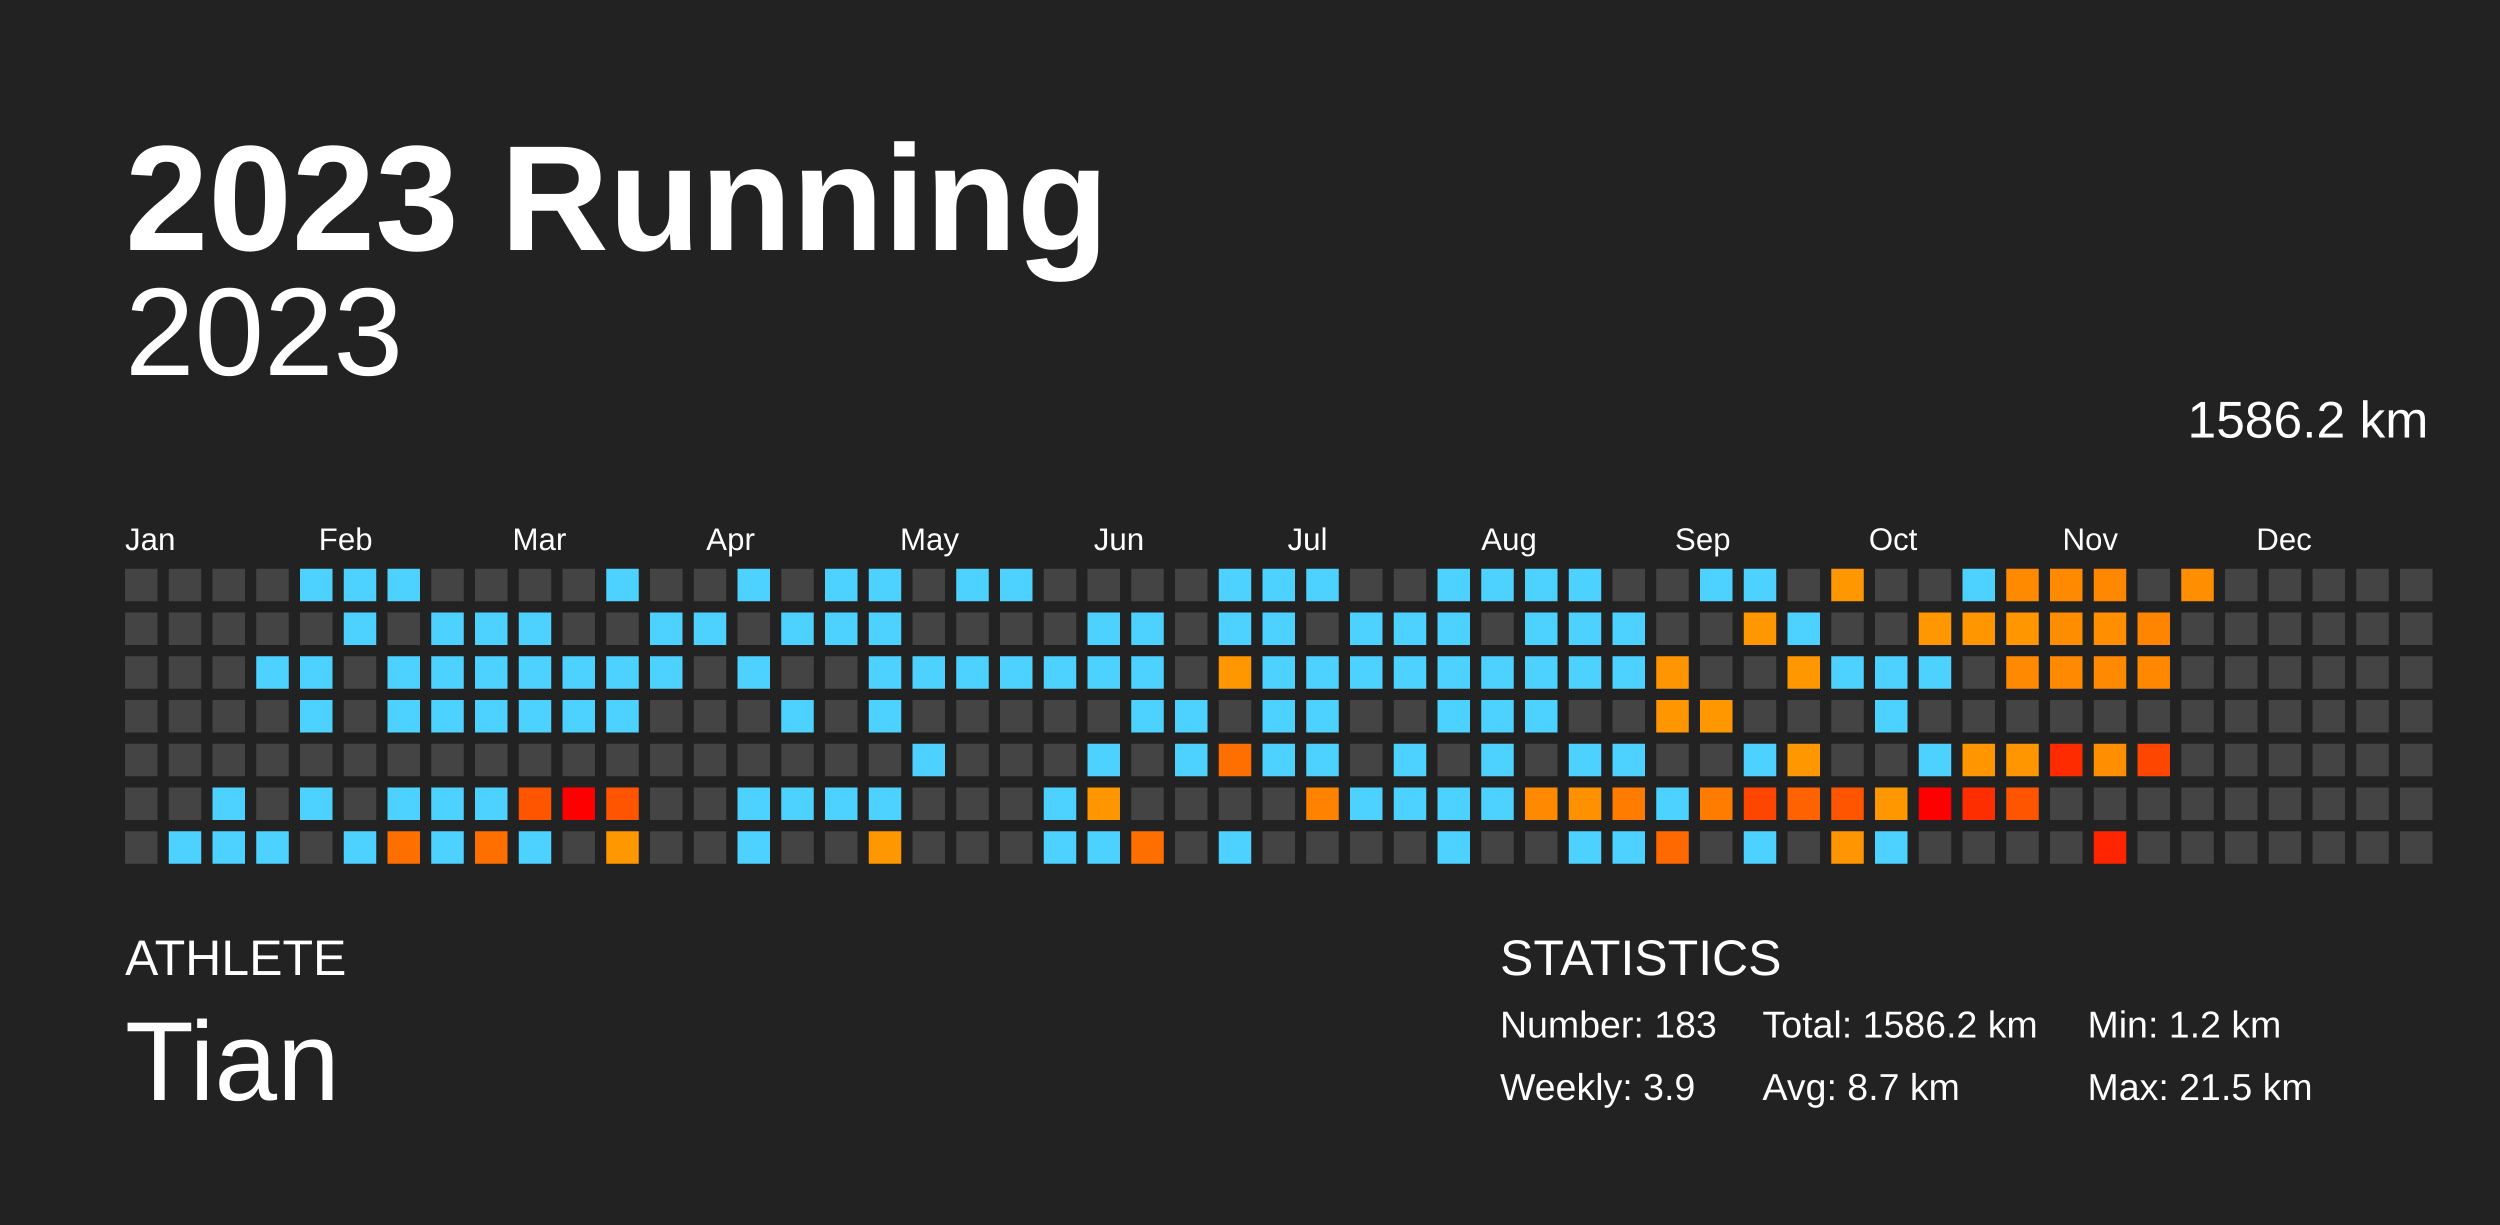
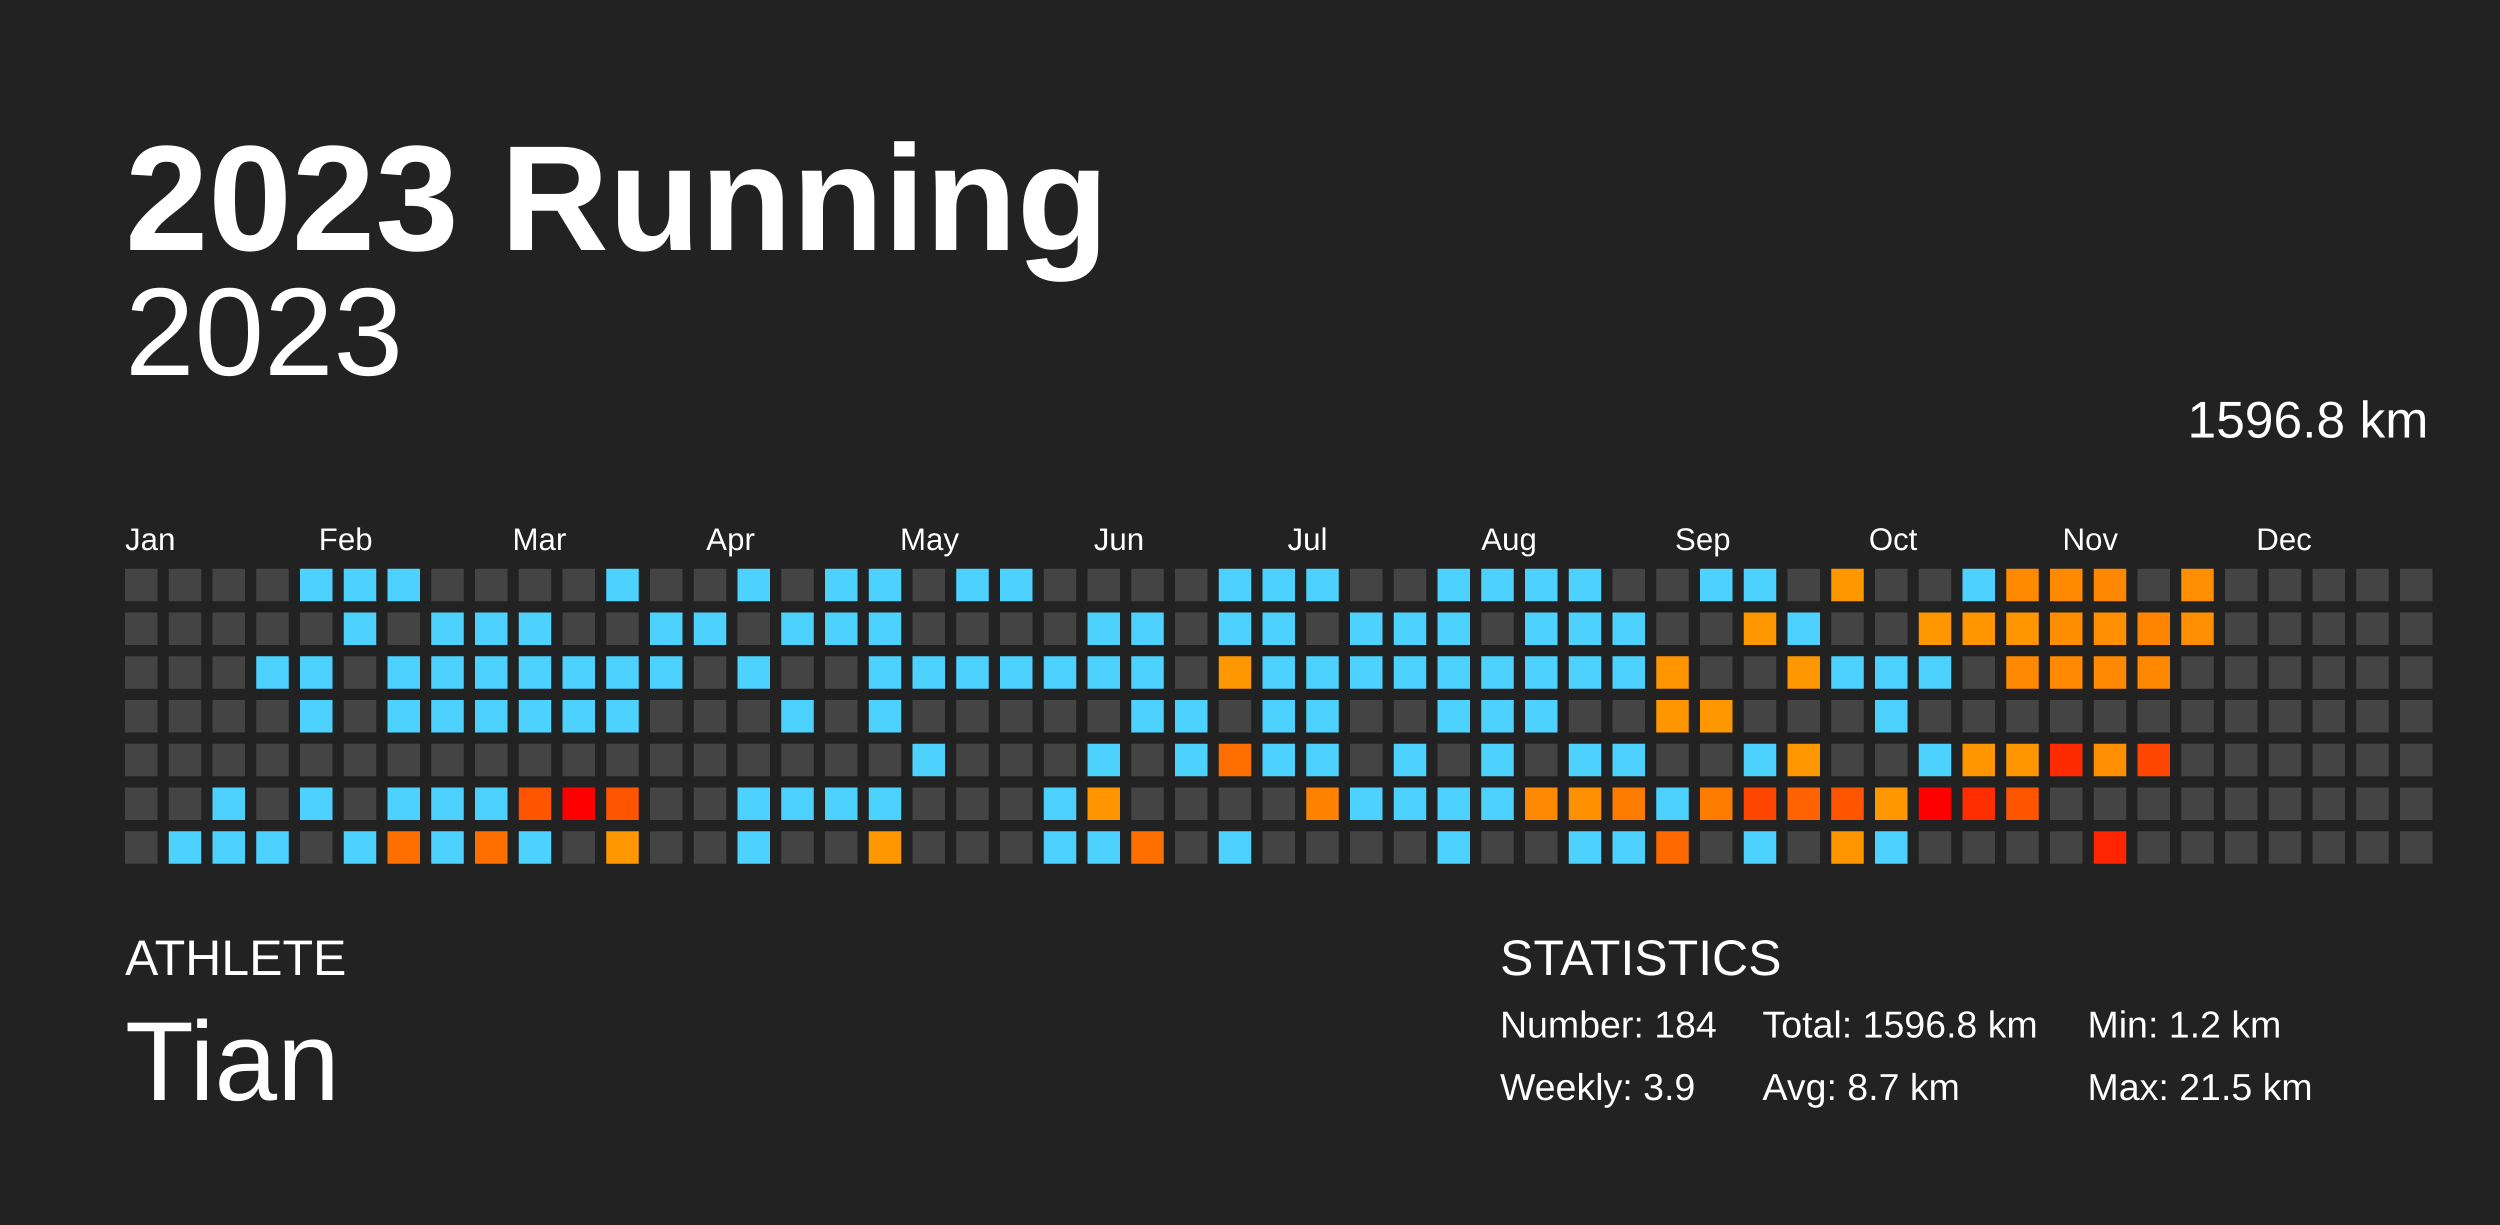
<svg xmlns="http://www.w3.org/2000/svg" baseProfile="full" height="98mm" version="1.1" viewBox="0,0,200,98" width="200mm">
  <defs />
  <rect fill="#222222" height="98" width="200" x="0" y="0" />
  <text fill="#FFFFFF" style="font-size:12px; font-family:Arial; font-weight:bold;" x="10" y="20">2023 Running</text>
  <text fill="#FFFFFF" style="font-size:4px; font-family:Arial" x="10" y="78">ATHLETE</text>
  <text fill="#FFFFFF" style="font-size:9px; font-family:Arial" x="10" y="88">Tian</text>
  <text fill="#FFFFFF" style="font-size:4px; font-family:Arial" x="120" y="78">STATISTICS</text>
-   <text fill="#FFFFFF" style="font-size:3px; font-family:Arial" x="120" y="83">Number: 183</text>
+   <text fill="#FFFFFF" style="font-size:3px; font-family:Arial" x="120" y="83">Number: 184</text>
  <text fill="#FFFFFF" style="font-size:3px; font-family:Arial" x="120" y="88">Weekly: 3.9</text>
-   <text fill="#FFFFFF" style="font-size:3px; font-family:Arial" x="141" y="83">Total: 1586.2 km</text>
+   <text fill="#FFFFFF" style="font-size:3px; font-family:Arial" x="141" y="83">Total: 1596.8 km</text>
  <text fill="#FFFFFF" style="font-size:3px; font-family:Arial" x="141" y="88">Avg: 8.7 km</text>
  <text fill="#FFFFFF" style="font-size:3px; font-family:Arial" x="167" y="83">Min: 1.2 km</text>
  <text fill="#FFFFFF" style="font-size:3px; font-family:Arial" x="167" y="88">Max: 21.5 km</text>
  <text alignment-baseline="hanging" fill="#FFFFFF" style="font-size:10.0px; font-family:Arial;" x="10" y="30">2023</text>
-   <text alignment-baseline="hanging" fill="#FFFFFF" style="font-size:4.125px; font-family:Arial;" x="175" y="35">1586.2 km</text>
+   <text alignment-baseline="hanging" fill="#FFFFFF" style="font-size:4.125px; font-family:Arial;" x="175" y="35">1596.8 km</text>
  <text fill="#FFFFFF" style="font-size:2.5px; font-family:Arial" x="10.0" y="44">Jan</text>
  <text fill="#FFFFFF" style="font-size:2.5px; font-family:Arial" x="25.5" y="44">Feb</text>
  <text fill="#FFFFFF" style="font-size:2.5px; font-family:Arial" x="41.0" y="44">Mar</text>
  <text fill="#FFFFFF" style="font-size:2.5px; font-family:Arial" x="56.5" y="44">Apr</text>
  <text fill="#FFFFFF" style="font-size:2.5px; font-family:Arial" x="72.0" y="44">May</text>
  <text fill="#FFFFFF" style="font-size:2.5px; font-family:Arial" x="87.5" y="44">Jun</text>
  <text fill="#FFFFFF" style="font-size:2.5px; font-family:Arial" x="103.0" y="44">Jul</text>
  <text fill="#FFFFFF" style="font-size:2.5px; font-family:Arial" x="118.5" y="44">Aug</text>
  <text fill="#FFFFFF" style="font-size:2.5px; font-family:Arial" x="134.0" y="44">Sep</text>
  <text fill="#FFFFFF" style="font-size:2.5px; font-family:Arial" x="149.5" y="44">Oct</text>
  <text fill="#FFFFFF" style="font-size:2.5px; font-family:Arial" x="165.0" y="44">Nov</text>
  <text fill="#FFFFFF" style="font-size:2.5px; font-family:Arial" x="180.5" y="44">Dec</text>
  <rect fill="#444444" height="2.6" width="2.6" x="10.0" y="45.5" />
  <rect fill="#444444" height="2.6" width="2.6" x="10.0" y="49.0" />
  <rect fill="#444444" height="2.6" width="2.6" x="10.0" y="52.5" />
  <rect fill="#444444" height="2.6" width="2.6" x="10.0" y="56.0" />
  <rect fill="#444444" height="2.6" width="2.6" x="10.0" y="59.5" />
  <rect fill="#444444" height="2.6" width="2.6" x="10.0" y="63.0" />
  <rect fill="#444444" height="2.6" width="2.6" x="10.0" y="66.5" />
  <rect fill="#444444" height="2.6" width="2.6" x="13.5" y="45.5" />
  <rect fill="#444444" height="2.6" width="2.6" x="13.5" y="49.0" />
  <rect fill="#444444" height="2.6" width="2.6" x="13.5" y="52.5" />
  <rect fill="#444444" height="2.6" width="2.6" x="13.5" y="56.0" />
  <rect fill="#444444" height="2.6" width="2.6" x="13.5" y="59.5" />
  <rect fill="#444444" height="2.6" width="2.6" x="13.5" y="63.0" />
  <rect fill="#4dd2ff" height="2.6" width="2.6" x="13.5" y="66.5" />
  <rect fill="#444444" height="2.6" width="2.6" x="17.0" y="45.5" />
  <rect fill="#444444" height="2.6" width="2.6" x="17.0" y="49.0" />
  <rect fill="#444444" height="2.6" width="2.6" x="17.0" y="52.5" />
  <rect fill="#444444" height="2.6" width="2.6" x="17.0" y="56.0" />
  <rect fill="#444444" height="2.6" width="2.6" x="17.0" y="59.5" />
  <rect fill="#4dd2ff" height="2.6" width="2.6" x="17.0" y="63.0" />
  <rect fill="#4dd2ff" height="2.6" width="2.6" x="17.0" y="66.5" />
  <rect fill="#444444" height="2.6" width="2.6" x="20.5" y="45.5" />
  <rect fill="#444444" height="2.6" width="2.6" x="20.5" y="49.0" />
  <rect fill="#4dd2ff" height="2.6" width="2.6" x="20.5" y="52.5" />
  <rect fill="#444444" height="2.6" width="2.6" x="20.5" y="56.0" />
  <rect fill="#444444" height="2.6" width="2.6" x="20.5" y="59.5" />
  <rect fill="#444444" height="2.6" width="2.6" x="20.5" y="63.0" />
  <rect fill="#4dd2ff" height="2.6" width="2.6" x="20.5" y="66.5" />
  <rect fill="#4dd2ff" height="2.6" width="2.6" x="24.0" y="45.5" />
  <rect fill="#444444" height="2.6" width="2.6" x="24.0" y="49.0" />
  <rect fill="#4dd2ff" height="2.6" width="2.6" x="24.0" y="52.5" />
  <rect fill="#4dd2ff" height="2.6" width="2.6" x="24.0" y="56.0" />
  <rect fill="#444444" height="2.6" width="2.6" x="24.0" y="59.5" />
  <rect fill="#4dd2ff" height="2.6" width="2.6" x="24.0" y="63.0" />
  <rect fill="#444444" height="2.6" width="2.6" x="24.0" y="66.5" />
  <rect fill="#4dd2ff" height="2.6" width="2.6" x="27.5" y="45.5" />
  <rect fill="#4dd2ff" height="2.6" width="2.6" x="27.5" y="49.0" />
  <rect fill="#444444" height="2.6" width="2.6" x="27.5" y="52.5" />
  <rect fill="#444444" height="2.6" width="2.6" x="27.5" y="56.0" />
  <rect fill="#444444" height="2.6" width="2.6" x="27.5" y="59.5" />
  <rect fill="#444444" height="2.6" width="2.6" x="27.5" y="63.0" />
  <rect fill="#4dd2ff" height="2.6" width="2.6" x="27.5" y="66.5" />
  <rect fill="#4dd2ff" height="2.6" width="2.6" x="31.0" y="45.5" />
  <rect fill="#444444" height="2.6" width="2.6" x="31.0" y="49.0" />
  <rect fill="#4dd2ff" height="2.6" width="2.6" x="31.0" y="52.5" />
  <rect fill="#4dd2ff" height="2.6" width="2.6" x="31.0" y="56.0" />
  <rect fill="#444444" height="2.6" width="2.6" x="31.0" y="59.5" />
  <rect fill="#4dd2ff" height="2.6" width="2.6" x="31.0" y="63.0" />
  <rect fill="#ff6f00" height="2.6" width="2.6" x="31.0" y="66.5" />
  <rect fill="#444444" height="2.6" width="2.6" x="34.5" y="45.5" />
  <rect fill="#4dd2ff" height="2.6" width="2.6" x="34.5" y="49.0" />
  <rect fill="#4dd2ff" height="2.6" width="2.6" x="34.5" y="52.5" />
  <rect fill="#4dd2ff" height="2.6" width="2.6" x="34.5" y="56.0" />
  <rect fill="#444444" height="2.6" width="2.6" x="34.5" y="59.5" />
  <rect fill="#4dd2ff" height="2.6" width="2.6" x="34.5" y="63.0" />
  <rect fill="#4dd2ff" height="2.6" width="2.6" x="34.5" y="66.5" />
  <rect fill="#444444" height="2.6" width="2.6" x="38.0" y="45.5" />
  <rect fill="#4dd2ff" height="2.6" width="2.6" x="38.0" y="49.0" />
  <rect fill="#4dd2ff" height="2.6" width="2.6" x="38.0" y="52.5" />
  <rect fill="#4dd2ff" height="2.6" width="2.6" x="38.0" y="56.0" />
  <rect fill="#444444" height="2.6" width="2.6" x="38.0" y="59.5" />
  <rect fill="#4dd2ff" height="2.6" width="2.6" x="38.0" y="63.0" />
  <rect fill="#ff6f00" height="2.6" width="2.6" x="38.0" y="66.5" />
  <rect fill="#444444" height="2.6" width="2.6" x="41.5" y="45.5" />
  <rect fill="#4dd2ff" height="2.6" width="2.6" x="41.5" y="49.0" />
  <rect fill="#4dd2ff" height="2.6" width="2.6" x="41.5" y="52.5" />
  <rect fill="#4dd2ff" height="2.6" width="2.6" x="41.5" y="56.0" />
  <rect fill="#444444" height="2.6" width="2.6" x="41.5" y="59.5" />
  <rect fill="#ff5500" height="2.6" width="2.6" x="41.5" y="63.0" />
  <rect fill="#4dd2ff" height="2.6" width="2.6" x="41.5" y="66.5" />
  <rect fill="#444444" height="2.6" width="2.6" x="45.0" y="45.5" />
  <rect fill="#444444" height="2.6" width="2.6" x="45.0" y="49.0" />
  <rect fill="#4dd2ff" height="2.6" width="2.6" x="45.0" y="52.5" />
  <rect fill="#4dd2ff" height="2.6" width="2.6" x="45.0" y="56.0" />
  <rect fill="#444444" height="2.6" width="2.6" x="45.0" y="59.5" />
  <rect fill="red" height="2.6" width="2.6" x="45.0" y="63.0" />
  <rect fill="#444444" height="2.6" width="2.6" x="45.0" y="66.5" />
  <rect fill="#4dd2ff" height="2.6" width="2.6" x="48.5" y="45.5" />
  <rect fill="#444444" height="2.6" width="2.6" x="48.5" y="49.0" />
  <rect fill="#4dd2ff" height="2.6" width="2.6" x="48.5" y="52.5" />
  <rect fill="#4dd2ff" height="2.6" width="2.6" x="48.5" y="56.0" />
  <rect fill="#444444" height="2.6" width="2.6" x="48.5" y="59.5" />
  <rect fill="#ff5500" height="2.6" width="2.6" x="48.5" y="63.0" />
  <rect fill="#ff9700" height="2.6" width="2.6" x="48.5" y="66.5" />
  <rect fill="#444444" height="2.6" width="2.6" x="52.0" y="45.5" />
  <rect fill="#4dd2ff" height="2.6" width="2.6" x="52.0" y="49.0" />
  <rect fill="#4dd2ff" height="2.6" width="2.6" x="52.0" y="52.5" />
  <rect fill="#444444" height="2.6" width="2.6" x="52.0" y="56.0" />
  <rect fill="#444444" height="2.6" width="2.6" x="52.0" y="59.5" />
  <rect fill="#444444" height="2.6" width="2.6" x="52.0" y="63.0" />
  <rect fill="#444444" height="2.6" width="2.6" x="52.0" y="66.5" />
  <rect fill="#444444" height="2.6" width="2.6" x="55.5" y="45.5" />
  <rect fill="#4dd2ff" height="2.6" width="2.6" x="55.5" y="49.0" />
  <rect fill="#444444" height="2.6" width="2.6" x="55.5" y="52.5" />
  <rect fill="#444444" height="2.6" width="2.6" x="55.5" y="56.0" />
  <rect fill="#444444" height="2.6" width="2.6" x="55.5" y="59.5" />
  <rect fill="#444444" height="2.6" width="2.6" x="55.5" y="63.0" />
  <rect fill="#444444" height="2.6" width="2.6" x="55.5" y="66.5" />
  <rect fill="#4dd2ff" height="2.6" width="2.6" x="59.0" y="45.5" />
  <rect fill="#444444" height="2.6" width="2.6" x="59.0" y="49.0" />
  <rect fill="#4dd2ff" height="2.6" width="2.6" x="59.0" y="52.5" />
  <rect fill="#444444" height="2.6" width="2.6" x="59.0" y="56.0" />
  <rect fill="#444444" height="2.6" width="2.6" x="59.0" y="59.5" />
  <rect fill="#4dd2ff" height="2.6" width="2.6" x="59.0" y="63.0" />
  <rect fill="#4dd2ff" height="2.6" width="2.6" x="59.0" y="66.5" />
  <rect fill="#444444" height="2.6" width="2.6" x="62.5" y="45.5" />
  <rect fill="#4dd2ff" height="2.6" width="2.6" x="62.5" y="49.0" />
  <rect fill="#444444" height="2.6" width="2.6" x="62.5" y="52.5" />
  <rect fill="#4dd2ff" height="2.6" width="2.6" x="62.5" y="56.0" />
  <rect fill="#444444" height="2.6" width="2.6" x="62.5" y="59.5" />
  <rect fill="#4dd2ff" height="2.6" width="2.6" x="62.5" y="63.0" />
  <rect fill="#444444" height="2.6" width="2.6" x="62.5" y="66.5" />
  <rect fill="#4dd2ff" height="2.6" width="2.6" x="66.0" y="45.5" />
  <rect fill="#4dd2ff" height="2.6" width="2.6" x="66.0" y="49.0" />
  <rect fill="#444444" height="2.6" width="2.6" x="66.0" y="52.5" />
  <rect fill="#444444" height="2.6" width="2.6" x="66.0" y="56.0" />
  <rect fill="#444444" height="2.6" width="2.6" x="66.0" y="59.5" />
  <rect fill="#4dd2ff" height="2.6" width="2.6" x="66.0" y="63.0" />
  <rect fill="#444444" height="2.6" width="2.6" x="66.0" y="66.5" />
  <rect fill="#4dd2ff" height="2.6" width="2.6" x="69.5" y="45.5" />
  <rect fill="#4dd2ff" height="2.6" width="2.6" x="69.5" y="49.0" />
  <rect fill="#4dd2ff" height="2.6" width="2.6" x="69.5" y="52.5" />
  <rect fill="#4dd2ff" height="2.6" width="2.6" x="69.5" y="56.0" />
  <rect fill="#444444" height="2.6" width="2.6" x="69.5" y="59.5" />
  <rect fill="#4dd2ff" height="2.6" width="2.6" x="69.5" y="63.0" />
  <rect fill="#ff9700" height="2.6" width="2.6" x="69.5" y="66.5" />
  <rect fill="#444444" height="2.6" width="2.6" x="73.0" y="45.5" />
  <rect fill="#444444" height="2.6" width="2.6" x="73.0" y="49.0" />
  <rect fill="#4dd2ff" height="2.6" width="2.6" x="73.0" y="52.5" />
  <rect fill="#444444" height="2.6" width="2.6" x="73.0" y="56.0" />
  <rect fill="#4dd2ff" height="2.6" width="2.6" x="73.0" y="59.5" />
  <rect fill="#444444" height="2.6" width="2.6" x="73.0" y="63.0" />
  <rect fill="#444444" height="2.6" width="2.6" x="73.0" y="66.5" />
  <rect fill="#4dd2ff" height="2.6" width="2.6" x="76.5" y="45.5" />
  <rect fill="#444444" height="2.6" width="2.6" x="76.5" y="49.0" />
  <rect fill="#4dd2ff" height="2.6" width="2.6" x="76.5" y="52.5" />
  <rect fill="#444444" height="2.6" width="2.6" x="76.5" y="56.0" />
  <rect fill="#444444" height="2.6" width="2.6" x="76.5" y="59.5" />
  <rect fill="#444444" height="2.6" width="2.6" x="76.5" y="63.0" />
  <rect fill="#444444" height="2.6" width="2.6" x="76.5" y="66.5" />
  <rect fill="#4dd2ff" height="2.6" width="2.6" x="80.0" y="45.5" />
  <rect fill="#444444" height="2.6" width="2.6" x="80.0" y="49.0" />
  <rect fill="#4dd2ff" height="2.6" width="2.6" x="80.0" y="52.5" />
  <rect fill="#444444" height="2.6" width="2.6" x="80.0" y="56.0" />
  <rect fill="#444444" height="2.6" width="2.6" x="80.0" y="59.5" />
  <rect fill="#444444" height="2.6" width="2.6" x="80.0" y="63.0" />
  <rect fill="#444444" height="2.6" width="2.6" x="80.0" y="66.5" />
  <rect fill="#444444" height="2.6" width="2.6" x="83.5" y="45.5" />
  <rect fill="#444444" height="2.6" width="2.6" x="83.5" y="49.0" />
  <rect fill="#4dd2ff" height="2.6" width="2.6" x="83.5" y="52.5" />
  <rect fill="#444444" height="2.6" width="2.6" x="83.5" y="56.0" />
  <rect fill="#444444" height="2.6" width="2.6" x="83.5" y="59.5" />
  <rect fill="#4dd2ff" height="2.6" width="2.6" x="83.5" y="63.0" />
  <rect fill="#4dd2ff" height="2.6" width="2.6" x="83.5" y="66.5" />
  <rect fill="#444444" height="2.6" width="2.6" x="87.0" y="45.5" />
  <rect fill="#4dd2ff" height="2.6" width="2.6" x="87.0" y="49.0" />
  <rect fill="#4dd2ff" height="2.6" width="2.6" x="87.0" y="52.5" />
  <rect fill="#444444" height="2.6" width="2.6" x="87.0" y="56.0" />
  <rect fill="#4dd2ff" height="2.6" width="2.6" x="87.0" y="59.5" />
  <rect fill="#ff9600" height="2.6" width="2.6" x="87.0" y="63.0" />
  <rect fill="#4dd2ff" height="2.6" width="2.6" x="87.0" y="66.5" />
  <rect fill="#444444" height="2.6" width="2.6" x="90.5" y="45.5" />
  <rect fill="#4dd2ff" height="2.6" width="2.6" x="90.5" y="49.0" />
  <rect fill="#4dd2ff" height="2.6" width="2.6" x="90.5" y="52.5" />
  <rect fill="#4dd2ff" height="2.6" width="2.6" x="90.5" y="56.0" />
  <rect fill="#444444" height="2.6" width="2.6" x="90.5" y="59.5" />
  <rect fill="#444444" height="2.6" width="2.6" x="90.5" y="63.0" />
  <rect fill="#ff6f00" height="2.6" width="2.6" x="90.5" y="66.5" />
  <rect fill="#444444" height="2.6" width="2.6" x="94.0" y="45.5" />
  <rect fill="#444444" height="2.6" width="2.6" x="94.0" y="49.0" />
  <rect fill="#444444" height="2.6" width="2.6" x="94.0" y="52.5" />
  <rect fill="#4dd2ff" height="2.6" width="2.6" x="94.0" y="56.0" />
  <rect fill="#4dd2ff" height="2.6" width="2.6" x="94.0" y="59.5" />
  <rect fill="#444444" height="2.6" width="2.6" x="94.0" y="63.0" />
  <rect fill="#444444" height="2.6" width="2.6" x="94.0" y="66.5" />
  <rect fill="#4dd2ff" height="2.6" width="2.6" x="97.5" y="45.5" />
  <rect fill="#4dd2ff" height="2.6" width="2.6" x="97.5" y="49.0" />
  <rect fill="#ff9700" height="2.6" width="2.6" x="97.5" y="52.5" />
  <rect fill="#444444" height="2.6" width="2.6" x="97.5" y="56.0" />
  <rect fill="#ff6f00" height="2.6" width="2.6" x="97.5" y="59.5" />
  <rect fill="#444444" height="2.6" width="2.6" x="97.5" y="63.0" />
  <rect fill="#4dd2ff" height="2.6" width="2.6" x="97.5" y="66.5" />
  <rect fill="#4dd2ff" height="2.6" width="2.6" x="101.0" y="45.5" />
  <rect fill="#4dd2ff" height="2.6" width="2.6" x="101.0" y="49.0" />
  <rect fill="#4dd2ff" height="2.6" width="2.6" x="101.0" y="52.5" />
  <rect fill="#4dd2ff" height="2.6" width="2.6" x="101.0" y="56.0" />
  <rect fill="#4dd2ff" height="2.6" width="2.6" x="101.0" y="59.5" />
  <rect fill="#444444" height="2.6" width="2.6" x="101.0" y="63.0" />
  <rect fill="#444444" height="2.6" width="2.6" x="101.0" y="66.5" />
  <rect fill="#4dd2ff" height="2.6" width="2.6" x="104.5" y="45.5" />
  <rect fill="#444444" height="2.6" width="2.6" x="104.5" y="49.0" />
  <rect fill="#4dd2ff" height="2.6" width="2.6" x="104.5" y="52.5" />
  <rect fill="#4dd2ff" height="2.6" width="2.6" x="104.5" y="56.0" />
  <rect fill="#4dd2ff" height="2.6" width="2.6" x="104.5" y="59.5" />
  <rect fill="#ff8200" height="2.6" width="2.6" x="104.5" y="63.0" />
  <rect fill="#444444" height="2.6" width="2.6" x="104.5" y="66.5" />
  <rect fill="#444444" height="2.6" width="2.6" x="108.0" y="45.5" />
  <rect fill="#4dd2ff" height="2.6" width="2.6" x="108.0" y="49.0" />
  <rect fill="#4dd2ff" height="2.6" width="2.6" x="108.0" y="52.5" />
  <rect fill="#444444" height="2.6" width="2.6" x="108.0" y="56.0" />
  <rect fill="#444444" height="2.6" width="2.6" x="108.0" y="59.5" />
  <rect fill="#4dd2ff" height="2.6" width="2.6" x="108.0" y="63.0" />
  <rect fill="#444444" height="2.6" width="2.6" x="108.0" y="66.5" />
  <rect fill="#444444" height="2.6" width="2.6" x="111.5" y="45.5" />
  <rect fill="#4dd2ff" height="2.6" width="2.6" x="111.5" y="49.0" />
  <rect fill="#4dd2ff" height="2.6" width="2.6" x="111.5" y="52.5" />
  <rect fill="#444444" height="2.6" width="2.6" x="111.5" y="56.0" />
  <rect fill="#4dd2ff" height="2.6" width="2.6" x="111.5" y="59.5" />
  <rect fill="#4dd2ff" height="2.6" width="2.6" x="111.5" y="63.0" />
  <rect fill="#444444" height="2.6" width="2.6" x="111.5" y="66.5" />
  <rect fill="#4dd2ff" height="2.6" width="2.6" x="115.0" y="45.5" />
  <rect fill="#4dd2ff" height="2.6" width="2.6" x="115.0" y="49.0" />
  <rect fill="#4dd2ff" height="2.6" width="2.6" x="115.0" y="52.5" />
  <rect fill="#4dd2ff" height="2.6" width="2.6" x="115.0" y="56.0" />
  <rect fill="#444444" height="2.6" width="2.6" x="115.0" y="59.5" />
  <rect fill="#4dd2ff" height="2.6" width="2.6" x="115.0" y="63.0" />
  <rect fill="#4dd2ff" height="2.6" width="2.6" x="115.0" y="66.5" />
  <rect fill="#4dd2ff" height="2.6" width="2.6" x="118.5" y="45.5" />
  <rect fill="#444444" height="2.6" width="2.6" x="118.5" y="49.0" />
  <rect fill="#4dd2ff" height="2.6" width="2.6" x="118.5" y="52.5" />
  <rect fill="#4dd2ff" height="2.6" width="2.6" x="118.5" y="56.0" />
  <rect fill="#4dd2ff" height="2.6" width="2.6" x="118.5" y="59.5" />
  <rect fill="#4dd2ff" height="2.6" width="2.6" x="118.5" y="63.0" />
  <rect fill="#444444" height="2.6" width="2.6" x="118.5" y="66.5" />
  <rect fill="#4dd2ff" height="2.6" width="2.6" x="122.0" y="45.5" />
  <rect fill="#4dd2ff" height="2.6" width="2.6" x="122.0" y="49.0" />
  <rect fill="#4dd2ff" height="2.6" width="2.6" x="122.0" y="52.5" />
  <rect fill="#4dd2ff" height="2.6" width="2.6" x="122.0" y="56.0" />
  <rect fill="#444444" height="2.6" width="2.6" x="122.0" y="59.5" />
  <rect fill="#ff8900" height="2.6" width="2.6" x="122.0" y="63.0" />
  <rect fill="#444444" height="2.6" width="2.6" x="122.0" y="66.5" />
  <rect fill="#4dd2ff" height="2.6" width="2.6" x="125.5" y="45.5" />
  <rect fill="#4dd2ff" height="2.6" width="2.6" x="125.5" y="49.0" />
  <rect fill="#4dd2ff" height="2.6" width="2.6" x="125.5" y="52.5" />
  <rect fill="#444444" height="2.6" width="2.6" x="125.5" y="56.0" />
  <rect fill="#4dd2ff" height="2.6" width="2.6" x="125.5" y="59.5" />
  <rect fill="#ff9100" height="2.6" width="2.6" x="125.5" y="63.0" />
  <rect fill="#4dd2ff" height="2.6" width="2.6" x="125.5" y="66.5" />
  <rect fill="#444444" height="2.6" width="2.6" x="129.0" y="45.5" />
  <rect fill="#4dd2ff" height="2.6" width="2.6" x="129.0" y="49.0" />
  <rect fill="#4dd2ff" height="2.6" width="2.6" x="129.0" y="52.5" />
  <rect fill="#444444" height="2.6" width="2.6" x="129.0" y="56.0" />
  <rect fill="#4dd2ff" height="2.6" width="2.6" x="129.0" y="59.5" />
  <rect fill="#ff7c00" height="2.6" width="2.6" x="129.0" y="63.0" />
  <rect fill="#4dd2ff" height="2.6" width="2.6" x="129.0" y="66.5" />
  <rect fill="#444444" height="2.6" width="2.6" x="132.5" y="45.5" />
  <rect fill="#444444" height="2.6" width="2.6" x="132.5" y="49.0" />
  <rect fill="#ff9500" height="2.6" width="2.6" x="132.5" y="52.5" />
  <rect fill="#ff9600" height="2.6" width="2.6" x="132.5" y="56.0" />
  <rect fill="#444444" height="2.6" width="2.6" x="132.5" y="59.5" />
  <rect fill="#4dd2ff" height="2.6" width="2.6" x="132.5" y="63.0" />
  <rect fill="#ff6900" height="2.6" width="2.6" x="132.5" y="66.5" />
  <rect fill="#4dd2ff" height="2.6" width="2.6" x="136.0" y="45.5" />
  <rect fill="#444444" height="2.6" width="2.6" x="136.0" y="49.0" />
  <rect fill="#444444" height="2.6" width="2.6" x="136.0" y="52.5" />
  <rect fill="#ff9700" height="2.6" width="2.6" x="136.0" y="56.0" />
  <rect fill="#444444" height="2.6" width="2.6" x="136.0" y="59.5" />
  <rect fill="#ff7c00" height="2.6" width="2.6" x="136.0" y="63.0" />
  <rect fill="#444444" height="2.6" width="2.6" x="136.0" y="66.5" />
  <rect fill="#4dd2ff" height="2.6" width="2.6" x="139.5" y="45.5" />
  <rect fill="#ff9700" height="2.6" width="2.6" x="139.5" y="49.0" />
  <rect fill="#444444" height="2.6" width="2.6" x="139.5" y="52.5" />
  <rect fill="#444444" height="2.6" width="2.6" x="139.5" y="56.0" />
  <rect fill="#4dd2ff" height="2.6" width="2.6" x="139.5" y="59.5" />
  <rect fill="#ff4600" height="2.6" width="2.6" x="139.5" y="63.0" />
  <rect fill="#4dd2ff" height="2.6" width="2.6" x="139.5" y="66.5" />
  <rect fill="#444444" height="2.6" width="2.6" x="143.0" y="45.5" />
  <rect fill="#4dd2ff" height="2.6" width="2.6" x="143.0" y="49.0" />
  <rect fill="#ff9700" height="2.6" width="2.6" x="143.0" y="52.5" />
  <rect fill="#444444" height="2.6" width="2.6" x="143.0" y="56.0" />
  <rect fill="#ff9700" height="2.6" width="2.6" x="143.0" y="59.5" />
  <rect fill="#ff6200" height="2.6" width="2.6" x="143.0" y="63.0" />
  <rect fill="#444444" height="2.6" width="2.6" x="143.0" y="66.5" />
  <rect fill="#ff9700" height="2.6" width="2.6" x="146.5" y="45.5" />
  <rect fill="#444444" height="2.6" width="2.6" x="146.5" y="49.0" />
  <rect fill="#4dd2ff" height="2.6" width="2.6" x="146.5" y="52.5" />
  <rect fill="#444444" height="2.6" width="2.6" x="146.5" y="56.0" />
  <rect fill="#444444" height="2.6" width="2.6" x="146.5" y="59.5" />
  <rect fill="#ff5500" height="2.6" width="2.6" x="146.5" y="63.0" />
  <rect fill="#ff9500" height="2.6" width="2.6" x="146.5" y="66.5" />
  <rect fill="#444444" height="2.6" width="2.6" x="150.0" y="45.5" />
  <rect fill="#444444" height="2.6" width="2.6" x="150.0" y="49.0" />
  <rect fill="#4dd2ff" height="2.6" width="2.6" x="150.0" y="52.5" />
  <rect fill="#4dd2ff" height="2.6" width="2.6" x="150.0" y="56.0" />
  <rect fill="#444444" height="2.6" width="2.6" x="150.0" y="59.5" />
  <rect fill="#ff9700" height="2.6" width="2.6" x="150.0" y="63.0" />
  <rect fill="#4dd2ff" height="2.6" width="2.6" x="150.0" y="66.5" />
  <rect fill="#444444" height="2.6" width="2.6" x="153.5" y="45.5" />
  <rect fill="#ff9700" height="2.6" width="2.6" x="153.5" y="49.0" />
  <rect fill="#4dd2ff" height="2.6" width="2.6" x="153.5" y="52.5" />
  <rect fill="#444444" height="2.6" width="2.6" x="153.5" y="56.0" />
  <rect fill="#4dd2ff" height="2.6" width="2.6" x="153.5" y="59.5" />
  <rect fill="red" height="2.6" width="2.6" x="153.5" y="63.0" />
  <rect fill="#444444" height="2.6" width="2.6" x="153.5" y="66.5" />
  <rect fill="#4dd2ff" height="2.6" width="2.6" x="157.0" y="45.5" />
  <rect fill="#ff9600" height="2.6" width="2.6" x="157.0" y="49.0" />
  <rect fill="#444444" height="2.6" width="2.6" x="157.0" y="52.5" />
  <rect fill="#444444" height="2.6" width="2.6" x="157.0" y="56.0" />
  <rect fill="#ff9600" height="2.6" width="2.6" x="157.0" y="59.5" />
  <rect fill="#ff2e00" height="2.6" width="2.6" x="157.0" y="63.0" />
  <rect fill="#444444" height="2.6" width="2.6" x="157.0" y="66.5" />
  <rect fill="#ff8a00" height="2.6" width="2.6" x="160.5" y="45.5" />
  <rect fill="#ff9600" height="2.6" width="2.6" x="160.5" y="49.0" />
  <rect fill="#ff8900" height="2.6" width="2.6" x="160.5" y="52.5" />
  <rect fill="#444444" height="2.6" width="2.6" x="160.5" y="56.0" />
  <rect fill="#ff9600" height="2.6" width="2.6" x="160.5" y="59.5" />
  <rect fill="#ff5500" height="2.6" width="2.6" x="160.5" y="63.0" />
  <rect fill="#444444" height="2.6" width="2.6" x="160.5" y="66.5" />
  <rect fill="#ff8a00" height="2.6" width="2.6" x="164.0" y="45.5" />
  <rect fill="#ff8d00" height="2.6" width="2.6" x="164.0" y="49.0" />
  <rect fill="#ff8900" height="2.6" width="2.6" x="164.0" y="52.5" />
  <rect fill="#444444" height="2.6" width="2.6" x="164.0" y="56.0" />
  <rect fill="#ff2b00" height="2.6" width="2.6" x="164.0" y="59.5" />
  <rect fill="#444444" height="2.6" width="2.6" x="164.0" y="63.0" />
  <rect fill="#444444" height="2.6" width="2.6" x="164.0" y="66.5" />
  <rect fill="#ff8800" height="2.6" width="2.6" x="167.5" y="45.5" />
  <rect fill="#ff8e00" height="2.6" width="2.6" x="167.5" y="49.0" />
  <rect fill="#ff8900" height="2.6" width="2.6" x="167.5" y="52.5" />
  <rect fill="#444444" height="2.6" width="2.6" x="167.5" y="56.0" />
  <rect fill="#ff8e00" height="2.6" width="2.6" x="167.5" y="59.5" />
  <rect fill="#444444" height="2.6" width="2.6" x="167.5" y="63.0" />
  <rect fill="#ff2500" height="2.6" width="2.6" x="167.5" y="66.5" />
  <rect fill="#444444" height="2.6" width="2.6" x="171.0" y="45.5" />
  <rect fill="#ff8500" height="2.6" width="2.6" x="171.0" y="49.0" />
  <rect fill="#ff8800" height="2.6" width="2.6" x="171.0" y="52.5" />
  <rect fill="#444444" height="2.6" width="2.6" x="171.0" y="56.0" />
  <rect fill="#ff4600" height="2.6" width="2.6" x="171.0" y="59.5" />
  <rect fill="#444444" height="2.6" width="2.6" x="171.0" y="63.0" />
  <rect fill="#444444" height="2.6" width="2.6" x="171.0" y="66.5" />
  <rect fill="#ff8e00" height="2.6" width="2.6" x="174.5" y="45.5" />
-   <rect fill="#444444" height="2.6" width="2.6" x="174.5" y="49.0" />
+   <rect fill="#ff8e00" height="2.6" width="2.6" x="174.5" y="49.0" />
  <rect fill="#444444" height="2.6" width="2.6" x="174.5" y="52.5" />
  <rect fill="#444444" height="2.6" width="2.6" x="174.5" y="56.0" />
  <rect fill="#444444" height="2.6" width="2.6" x="174.5" y="59.5" />
  <rect fill="#444444" height="2.6" width="2.6" x="174.5" y="63.0" />
  <rect fill="#444444" height="2.6" width="2.6" x="174.5" y="66.5" />
  <rect fill="#444444" height="2.6" width="2.6" x="178.0" y="45.5" />
  <rect fill="#444444" height="2.6" width="2.6" x="178.0" y="49.0" />
  <rect fill="#444444" height="2.6" width="2.6" x="178.0" y="52.5" />
  <rect fill="#444444" height="2.6" width="2.6" x="178.0" y="56.0" />
  <rect fill="#444444" height="2.6" width="2.6" x="178.0" y="59.5" />
  <rect fill="#444444" height="2.6" width="2.6" x="178.0" y="63.0" />
  <rect fill="#444444" height="2.6" width="2.6" x="178.0" y="66.5" />
  <rect fill="#444444" height="2.6" width="2.6" x="181.5" y="45.5" />
  <rect fill="#444444" height="2.6" width="2.6" x="181.5" y="49.0" />
  <rect fill="#444444" height="2.6" width="2.6" x="181.5" y="52.5" />
  <rect fill="#444444" height="2.6" width="2.6" x="181.5" y="56.0" />
  <rect fill="#444444" height="2.6" width="2.6" x="181.5" y="59.5" />
  <rect fill="#444444" height="2.6" width="2.6" x="181.5" y="63.0" />
  <rect fill="#444444" height="2.6" width="2.6" x="181.5" y="66.5" />
  <rect fill="#444444" height="2.6" width="2.6" x="185.0" y="45.5" />
  <rect fill="#444444" height="2.6" width="2.6" x="185.0" y="49.0" />
  <rect fill="#444444" height="2.6" width="2.6" x="185.0" y="52.5" />
  <rect fill="#444444" height="2.6" width="2.6" x="185.0" y="56.0" />
  <rect fill="#444444" height="2.6" width="2.6" x="185.0" y="59.5" />
  <rect fill="#444444" height="2.6" width="2.6" x="185.0" y="63.0" />
  <rect fill="#444444" height="2.6" width="2.6" x="185.0" y="66.5" />
  <rect fill="#444444" height="2.6" width="2.6" x="188.5" y="45.5" />
  <rect fill="#444444" height="2.6" width="2.6" x="188.5" y="49.0" />
  <rect fill="#444444" height="2.6" width="2.6" x="188.5" y="52.5" />
  <rect fill="#444444" height="2.6" width="2.6" x="188.5" y="56.0" />
  <rect fill="#444444" height="2.6" width="2.6" x="188.5" y="59.5" />
  <rect fill="#444444" height="2.6" width="2.6" x="188.5" y="63.0" />
  <rect fill="#444444" height="2.6" width="2.6" x="188.5" y="66.5" />
  <rect fill="#444444" height="2.6" width="2.6" x="192.0" y="45.5" />
  <rect fill="#444444" height="2.6" width="2.6" x="192.0" y="49.0" />
  <rect fill="#444444" height="2.6" width="2.6" x="192.0" y="52.5" />
  <rect fill="#444444" height="2.6" width="2.6" x="192.0" y="56.0" />
  <rect fill="#444444" height="2.6" width="2.6" x="192.0" y="59.5" />
  <rect fill="#444444" height="2.6" width="2.6" x="192.0" y="63.0" />
  <rect fill="#444444" height="2.6" width="2.6" x="192.0" y="66.5" />
</svg>
